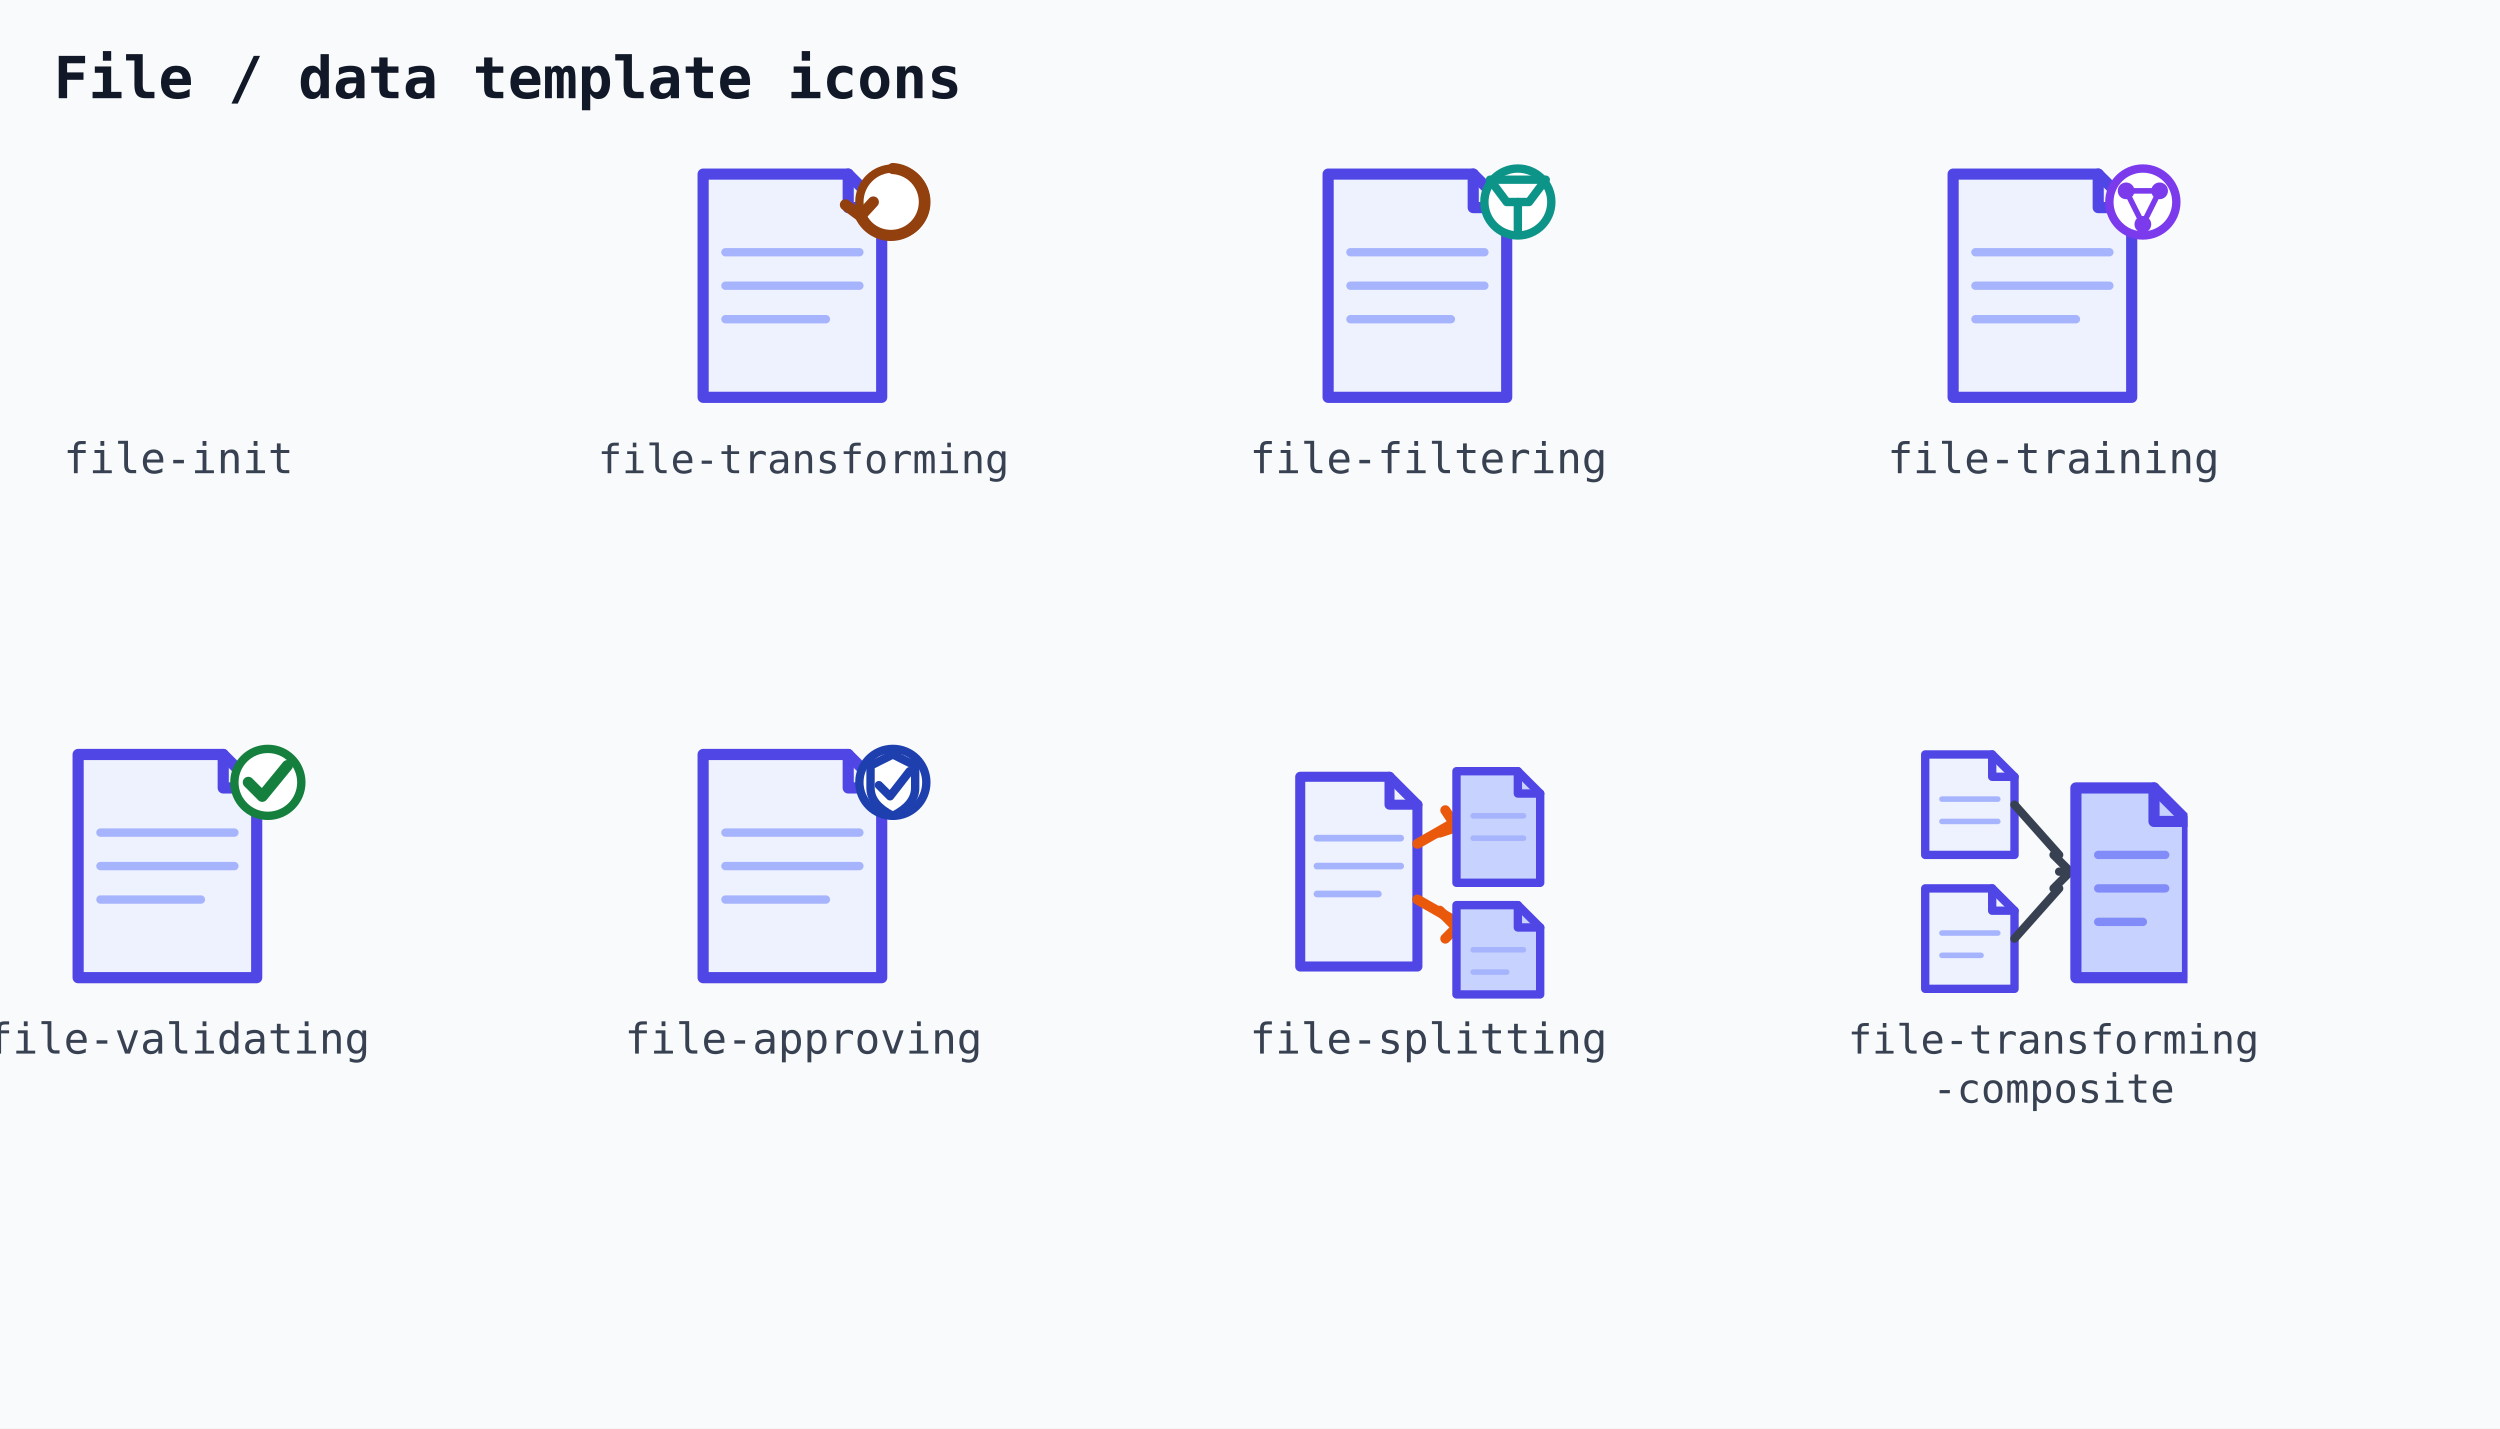
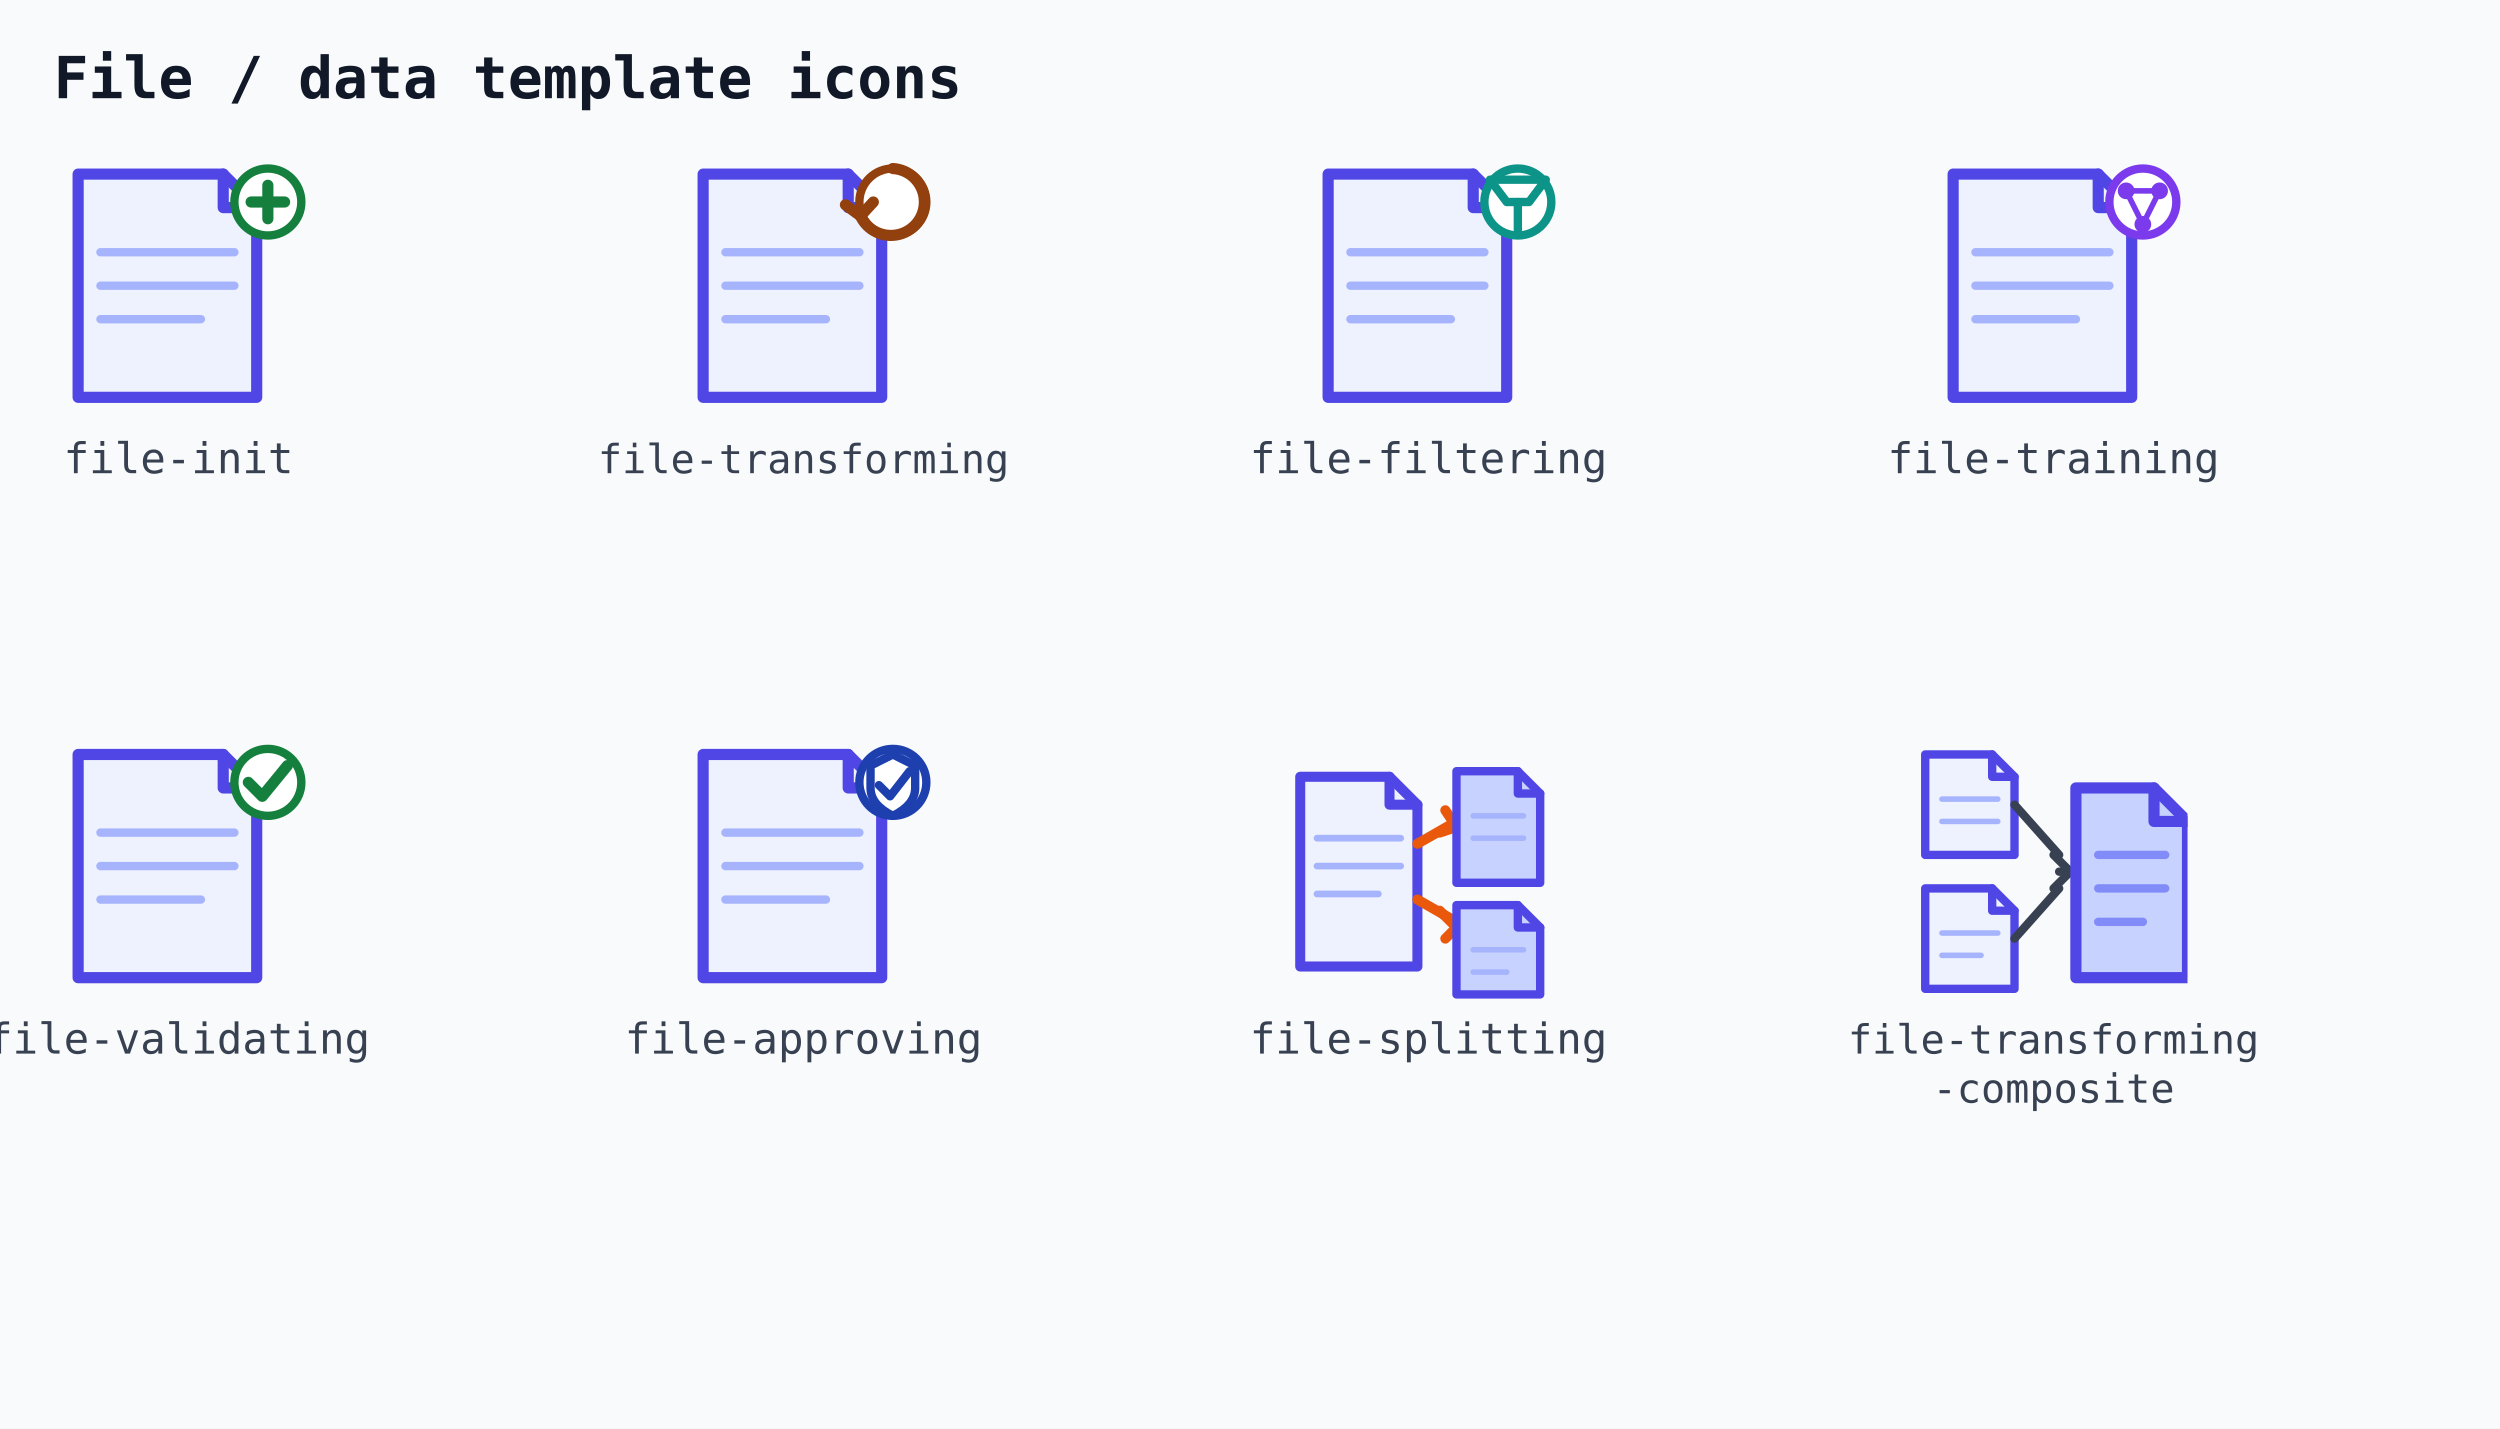
<svg xmlns="http://www.w3.org/2000/svg" width="560" height="320">
  <defs>
-     <symbol id="file_init" viewBox="0 0 48 48" stroke-linecap="round" stroke-linejoin="round" stroke-width="2">
+     <symbol id="icon-org.openprovenance.book.fs.FileInit" viewBox="0 0 48 48" stroke-linecap="round" stroke-linejoin="round" stroke-width="2">
      <polygon points="6,4 32,4 38,10 38,44 6,44" fill="#EEF2FF" stroke="#4F46E5" stroke-width="2" stroke-linejoin="round" />
      <polyline points="32,4 32,10 38,10" fill="none" stroke="#4F46E5" stroke-width="2" stroke-linejoin="round" />
      <line x1="10" y1="18" x2="34" y2="18" stroke="#A5B4FC" stroke-width="1.5" />
      <line x1="10" y1="24" x2="34" y2="24" stroke="#A5B4FC" stroke-width="1.5" />
      <line x1="10" y1="30" x2="28" y2="30" stroke="#A5B4FC" stroke-width="1.5" />
      <circle cx="40" cy="9" r="6" fill="white" stroke="#15803D" stroke-width="1.5" />
      <line x1="37" y1="9" x2="43" y2="9" stroke="#15803D" stroke-width="2" stroke-linecap="round" />
      <line x1="40" y1="6" x2="40" y2="12" stroke="#15803D" stroke-width="2" stroke-linecap="round" />
    </symbol>
-     <symbol id="icon-file-transforming" viewBox="0 0 48 48" stroke-linecap="round" stroke-linejoin="round" stroke-width="2">
+     <symbol id="icon-org.openprovenance.book.fs.FileTransforming" viewBox="0 0 48 48" stroke-linecap="round" stroke-linejoin="round" stroke-width="2">
      <polygon points="6,4 32,4 38,10 38,44 6,44" fill="#EEF2FF" stroke="#4F46E5" stroke-width="2" stroke-linejoin="round" />
      <polyline points="32,4 32,10 38,10" fill="none" stroke="#4F46E5" stroke-width="2" stroke-linejoin="round" />
      <line x1="10" y1="18" x2="34" y2="18" stroke="#A5B4FC" stroke-width="1.5" />
      <line x1="10" y1="24" x2="34" y2="24" stroke="#A5B4FC" stroke-width="1.5" />
      <line x1="10" y1="30" x2="28" y2="30" stroke="#A5B4FC" stroke-width="1.5" />
      <circle cx="40" cy="9" r="6" fill="white" stroke="#92400E" stroke-width="1.5" />
      <path d="M 40,3 A 6,6 0 1,1 34.2,11.5" fill="none" stroke="#92400E" stroke-width="2" stroke-linecap="round" />
      <polyline points="31.5,9.5 34.2,11.5 36.5,9" fill="none" stroke="#92400E" stroke-width="2" stroke-linecap="round" stroke-linejoin="round" />
    </symbol>
-     <symbol id="icon-file-filtering" viewBox="0 0 48 48" stroke-linecap="round" stroke-linejoin="round" stroke-width="2">
+     <symbol id="icon-org.openprovenance.book.fs.FileFiltering" viewBox="0 0 48 48" stroke-linecap="round" stroke-linejoin="round" stroke-width="2">
      <polygon points="6,4 32,4 38,10 38,44 6,44" fill="#EEF2FF" stroke="#4F46E5" stroke-width="2" stroke-linejoin="round" />
      <polyline points="32,4 32,10 38,10" fill="none" stroke="#4F46E5" stroke-width="2" stroke-linejoin="round" />
      <line x1="10" y1="18" x2="34" y2="18" stroke="#A5B4FC" stroke-width="1.5" />
      <line x1="10" y1="24" x2="34" y2="24" stroke="#A5B4FC" stroke-width="1.5" />
      <line x1="10" y1="30" x2="28" y2="30" stroke="#A5B4FC" stroke-width="1.5" />
      <circle cx="40" cy="9" r="6" fill="white" stroke="#0D9488" stroke-width="1.5" />
      <polygon points="35,5 45,5 42,9 38,9" fill="none" stroke="#0D9488" stroke-width="1.5" stroke-linecap="round" stroke-linejoin="round" />
      <line x1="40" y1="9" x2="40" y2="14" stroke="#0D9488" stroke-width="1.5" stroke-linecap="round" />
    </symbol>
-     <symbol id="icon-file-training" viewBox="0 0 48 48" stroke-linecap="round" stroke-linejoin="round" stroke-width="2">
+     <symbol id="icon-org.openprovenance.book.fs.FileTraining" viewBox="0 0 48 48" stroke-linecap="round" stroke-linejoin="round" stroke-width="2">
      <polygon points="6,4 32,4 38,10 38,44 6,44" fill="#EEF2FF" stroke="#4F46E5" stroke-width="2" stroke-linejoin="round" />
      <polyline points="32,4 32,10 38,10" fill="none" stroke="#4F46E5" stroke-width="2" stroke-linejoin="round" />
      <line x1="10" y1="18" x2="34" y2="18" stroke="#A5B4FC" stroke-width="1.5" />
      <line x1="10" y1="24" x2="34" y2="24" stroke="#A5B4FC" stroke-width="1.5" />
      <line x1="10" y1="30" x2="28" y2="30" stroke="#A5B4FC" stroke-width="1.5" />
      <circle cx="40" cy="9" r="6" fill="white" stroke="#7C3AED" stroke-width="1.5" />
      <circle cx="37" cy="7" r="1.5" fill="#7C3AED" stroke="none" />
      <circle cx="43" cy="7" r="1.5" fill="#7C3AED" stroke="none" />
      <circle cx="40" cy="13" r="1.5" fill="#7C3AED" stroke="none" />
      <line x1="37" y1="7" x2="43" y2="7" stroke="#7C3AED" stroke-width="1" stroke-linecap="round" />
      <line x1="37" y1="7" x2="40" y2="13" stroke="#7C3AED" stroke-width="1" stroke-linecap="round" />
      <line x1="43" y1="7" x2="40" y2="13" stroke="#7C3AED" stroke-width="1" stroke-linecap="round" />
    </symbol>
-     <symbol id="icon-file-validating" viewBox="0 0 48 48" stroke-linecap="round" stroke-linejoin="round" stroke-width="2">
+     <symbol id="icon-org.openprovenance.book.fs.FileValidating" viewBox="0 0 48 48" stroke-linecap="round" stroke-linejoin="round" stroke-width="2">
      <polygon points="6,4 32,4 38,10 38,44 6,44" fill="#EEF2FF" stroke="#4F46E5" stroke-width="2" stroke-linejoin="round" />
      <polyline points="32,4 32,10 38,10" fill="none" stroke="#4F46E5" stroke-width="2" stroke-linejoin="round" />
      <line x1="10" y1="18" x2="34" y2="18" stroke="#A5B4FC" stroke-width="1.5" />
      <line x1="10" y1="24" x2="34" y2="24" stroke="#A5B4FC" stroke-width="1.5" />
      <line x1="10" y1="30" x2="28" y2="30" stroke="#A5B4FC" stroke-width="1.5" />
      <circle cx="40" cy="9" r="6" fill="white" stroke="#15803D" stroke-width="1.5" />
      <polyline points="36.5,9 39,11.5 43.5,6" fill="none" stroke="#15803D" stroke-width="2" stroke-linecap="round" stroke-linejoin="round" />
    </symbol>
-     <symbol id="icon-file-approving" viewBox="0 0 48 48" stroke-linecap="round" stroke-linejoin="round" stroke-width="2">
+     <symbol id="icon-org.openprovenance.book.fs.FileApproving" viewBox="0 0 48 48" stroke-linecap="round" stroke-linejoin="round" stroke-width="2">
      <polygon points="6,4 32,4 38,10 38,44 6,44" fill="#EEF2FF" stroke="#4F46E5" stroke-width="2" stroke-linejoin="round" />
      <polyline points="32,4 32,10 38,10" fill="none" stroke="#4F46E5" stroke-width="2" stroke-linejoin="round" />
      <line x1="10" y1="18" x2="34" y2="18" stroke="#A5B4FC" stroke-width="1.5" />
      <line x1="10" y1="24" x2="34" y2="24" stroke="#A5B4FC" stroke-width="1.5" />
      <line x1="10" y1="30" x2="28" y2="30" stroke="#A5B4FC" stroke-width="1.5" />
      <circle cx="40" cy="9" r="6" fill="white" stroke="#1E40AF" stroke-width="1.5" />
      <path d="M40,4 L44,6 L44,10 Q44,13 40,15 Q36,13 36,10 L36,6 Z" fill="white" stroke="#1E40AF" stroke-width="1.5" stroke-linecap="round" stroke-linejoin="round" />
      <polyline points="37.5,9.5 39.5,11.5 43,7" fill="none" stroke="#1E40AF" stroke-width="1.5" stroke-linecap="round" stroke-linejoin="round" />
    </symbol>
-     <symbol id="icon-file-splitting" viewBox="0 0 48 48" stroke-linecap="round" stroke-linejoin="round" stroke-width="2">
+     <symbol id="icon-org.openprovenance.book.fs.FileSplitting" viewBox="0 0 48 48" stroke-linecap="round" stroke-linejoin="round" stroke-width="2">
      <polygon points="1,8 17,8 22,13 22,42 1,42" fill="#EEF2FF" stroke="#4F46E5" stroke-width="1.8" stroke-linejoin="round" />
      <polyline points="17,8 17,13 22,13" fill="none" stroke="#4F46E5" stroke-width="1.8" stroke-linejoin="round" />
      <line x1="4" y1="19" x2="19" y2="19" stroke="#A5B4FC" stroke-width="1.2" />
      <line x1="4" y1="24" x2="19" y2="24" stroke="#A5B4FC" stroke-width="1.2" />
      <line x1="4" y1="29" x2="15" y2="29" stroke="#A5B4FC" stroke-width="1.2" />
      <line x1="22" y1="20" x2="29" y2="16" stroke="#EA580C" stroke-width="1.8" stroke-linecap="round" />
      <polyline points="27,14 29,17 26,18" fill="none" stroke="#EA580C" stroke-width="1.8" stroke-linecap="round" stroke-linejoin="round" />
      <line x1="22" y1="30" x2="29" y2="34" stroke="#EA580C" stroke-width="1.8" stroke-linecap="round" />
      <polyline points="26,32 29,35 27,37" fill="none" stroke="#EA580C" stroke-width="1.8" stroke-linecap="round" stroke-linejoin="round" />
      <polygon points="29,7 40,7 44,11 44,27 29,27" fill="#C7D2FE" stroke="#4F46E5" stroke-width="1.5" stroke-linejoin="round" />
      <polyline points="40,7 40,11 44,11" fill="none" stroke="#4F46E5" stroke-width="1.5" stroke-linejoin="round" />
      <line x1="32" y1="15" x2="41" y2="15" stroke="#A5B4FC" stroke-width="1" />
      <line x1="32" y1="19" x2="41" y2="19" stroke="#A5B4FC" stroke-width="1" />
      <polygon points="29,31 40,31 44,35 44,47 29,47" fill="#C7D2FE" stroke="#4F46E5" stroke-width="1.5" stroke-linejoin="round" />
      <polyline points="40,31 40,35 44,35" fill="none" stroke="#4F46E5" stroke-width="1.5" stroke-linejoin="round" />
      <line x1="32" y1="39" x2="41" y2="39" stroke="#A5B4FC" stroke-width="1" />
      <line x1="32" y1="43" x2="38" y2="43" stroke="#A5B4FC" stroke-width="1" />
    </symbol>
-     <symbol id="icon-file-transforming-composite" viewBox="0 0 48 48" stroke-linecap="round" stroke-linejoin="round" stroke-width="2">
+     <symbol id="icon-org.openprovenance.book.fs.FileTransformingComposite" viewBox="0 0 48 48" stroke-linecap="round" stroke-linejoin="round" stroke-width="2">
      <polygon points="1,4 13,4 17,8 17,22 1,22" fill="#EEF2FF" stroke="#4F46E5" stroke-width="1.5" stroke-linejoin="round" />
      <polyline points="13,4 13,8 17,8" fill="none" stroke="#4F46E5" stroke-width="1.5" stroke-linejoin="round" />
      <line x1="4" y1="12" x2="14" y2="12" stroke="#A5B4FC" stroke-width="1" />
      <line x1="4" y1="16" x2="14" y2="16" stroke="#A5B4FC" stroke-width="1" />
      <polygon points="1,28 13,28 17,32 17,46 1,46" fill="#EEF2FF" stroke="#4F46E5" stroke-width="1.5" stroke-linejoin="round" />
      <polyline points="13,28 13,32 17,32" fill="none" stroke="#4F46E5" stroke-width="1.5" stroke-linejoin="round" />
      <line x1="4" y1="36" x2="14" y2="36" stroke="#A5B4FC" stroke-width="1" />
      <line x1="4" y1="40" x2="11" y2="40" stroke="#A5B4FC" stroke-width="1" />
      <line x1="17" y1="13" x2="25" y2="22" stroke="#374151" stroke-width="1.5" stroke-linecap="round" />
      <line x1="17" y1="37" x2="25" y2="28" stroke="#374151" stroke-width="1.5" stroke-linecap="round" />
      <line x1="25" y1="25" x2="28" y2="25" stroke="#374151" stroke-width="1.5" stroke-linecap="round" />
      <polyline points="24,22 27,25 24,28" fill="none" stroke="#374151" stroke-width="1.5" stroke-linecap="round" stroke-linejoin="round" />
      <polygon points="28,10 42,10 48,16 48,44 28,44" fill="#C7D2FE" stroke="#4F46E5" stroke-width="2" stroke-linejoin="round" />
      <polyline points="42,10 42,16 48,16" fill="none" stroke="#4F46E5" stroke-width="2" stroke-linejoin="round" />
      <line x1="32" y1="22" x2="44" y2="22" stroke="#818CF8" stroke-width="1.5" />
      <line x1="32" y1="28" x2="44" y2="28" stroke="#818CF8" stroke-width="1.5" />
      <line x1="32" y1="34" x2="40" y2="34" stroke="#818CF8" stroke-width="1.5" />
    </symbol>
  </defs>
  <rect width="560" height="320" fill="#F9FAFB" />
  <text x="12" y="22" font-family="monospace" font-size="13" fill="#111827" font-weight="bold">
  File / data template icons
</text>
-   <use href="#icon-file-init" x="10" y="34" width="60" height="60" />
-   <use href="#icon-file-transforming" x="150" y="34" width="60" height="60" />
-   <use href="#icon-file-filtering" x="290" y="34" width="60" height="60" />
-   <use href="#icon-file-training" x="430" y="34" width="60" height="60" />
+   <use href="#icon-org.openprovenance.book.fs.FileInit" x="10" y="34" width="60" height="60" />
+   <use href="#icon-org.openprovenance.book.fs.FileTransforming" x="150" y="34" width="60" height="60" />
+   <use href="#icon-org.openprovenance.book.fs.FileFiltering" x="290" y="34" width="60" height="60" />
+   <use href="#icon-org.openprovenance.book.fs.FileTraining" x="430" y="34" width="60" height="60" />
  <text x="40" y="106" text-anchor="middle" font-family="monospace" font-size="9.5" fill="#374151">file-init</text>
  <text x="180" y="106" text-anchor="middle" font-family="monospace" font-size="9" fill="#374151">file-transforming</text>
  <text x="320" y="106" text-anchor="middle" font-family="monospace" font-size="9.5" fill="#374151">file-filtering</text>
  <text x="460" y="106" text-anchor="middle" font-family="monospace" font-size="9.5" fill="#374151">file-training</text>
-   <use href="#icon-file-validating" x="10" y="164" width="60" height="60" />
-   <use href="#icon-file-approving" x="150" y="164" width="60" height="60" />
-   <use href="#icon-file-splitting" x="290" y="164" width="60" height="60" />
-   <use href="#icon-file-transforming-composite" x="430" y="164" width="60" height="60" />
+   <use href="#icon-org.openprovenance.book.fs.FileValidating" x="10" y="164" width="60" height="60" />
+   <use href="#icon-org.openprovenance.book.fs.FileApproving" x="150" y="164" width="60" height="60" />
+   <use href="#icon-org.openprovenance.book.fs.FileSplitting" x="290" y="164" width="60" height="60" />
+   <use href="#icon-org.openprovenance.book.fs.FileTransformingComposite" x="430" y="164" width="60" height="60" />
  <text x="40" y="236" text-anchor="middle" font-family="monospace" font-size="9.5" fill="#374151">file-validating</text>
  <text x="180" y="236" text-anchor="middle" font-family="monospace" font-size="9.5" fill="#374151">file-approving</text>
  <text x="320" y="236" text-anchor="middle" font-family="monospace" font-size="9.5" fill="#374151">file-splitting</text>
  <text x="460" y="236" text-anchor="middle" font-family="monospace" font-size="9" fill="#374151">file-transforming</text>
  <text x="460" y="247" text-anchor="middle" font-family="monospace" font-size="9" fill="#374151">-composite</text>
</svg>
